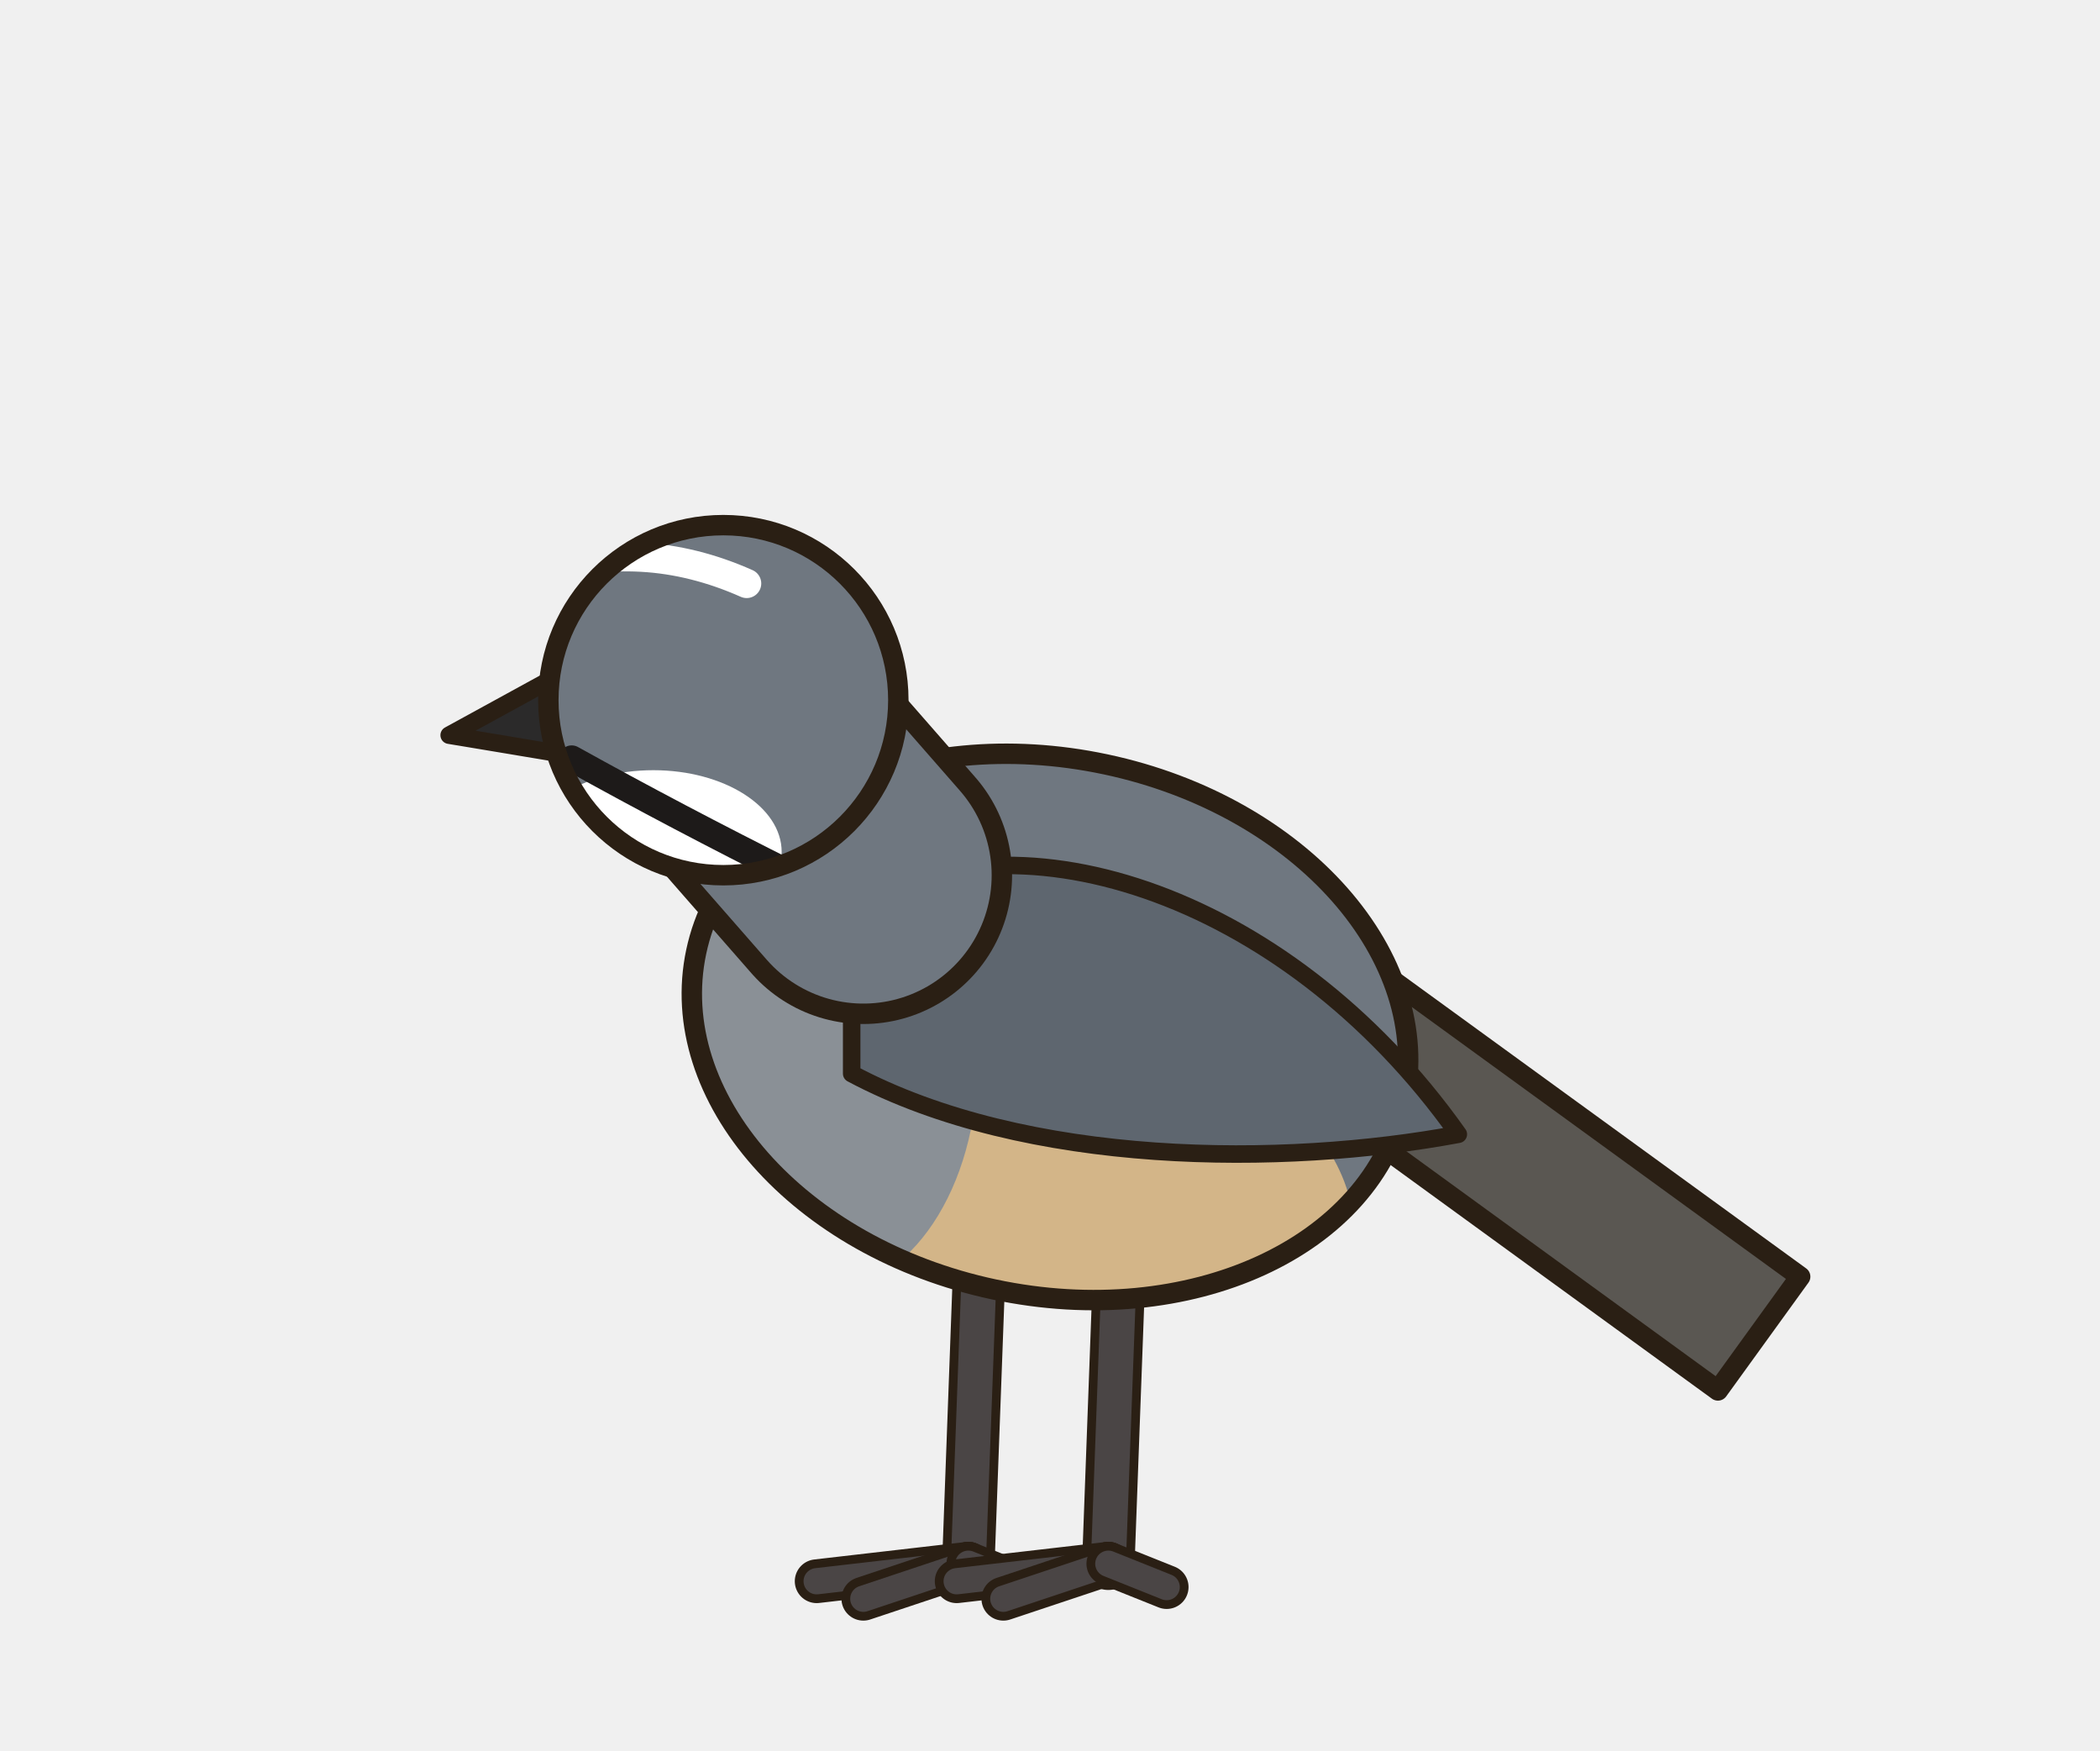
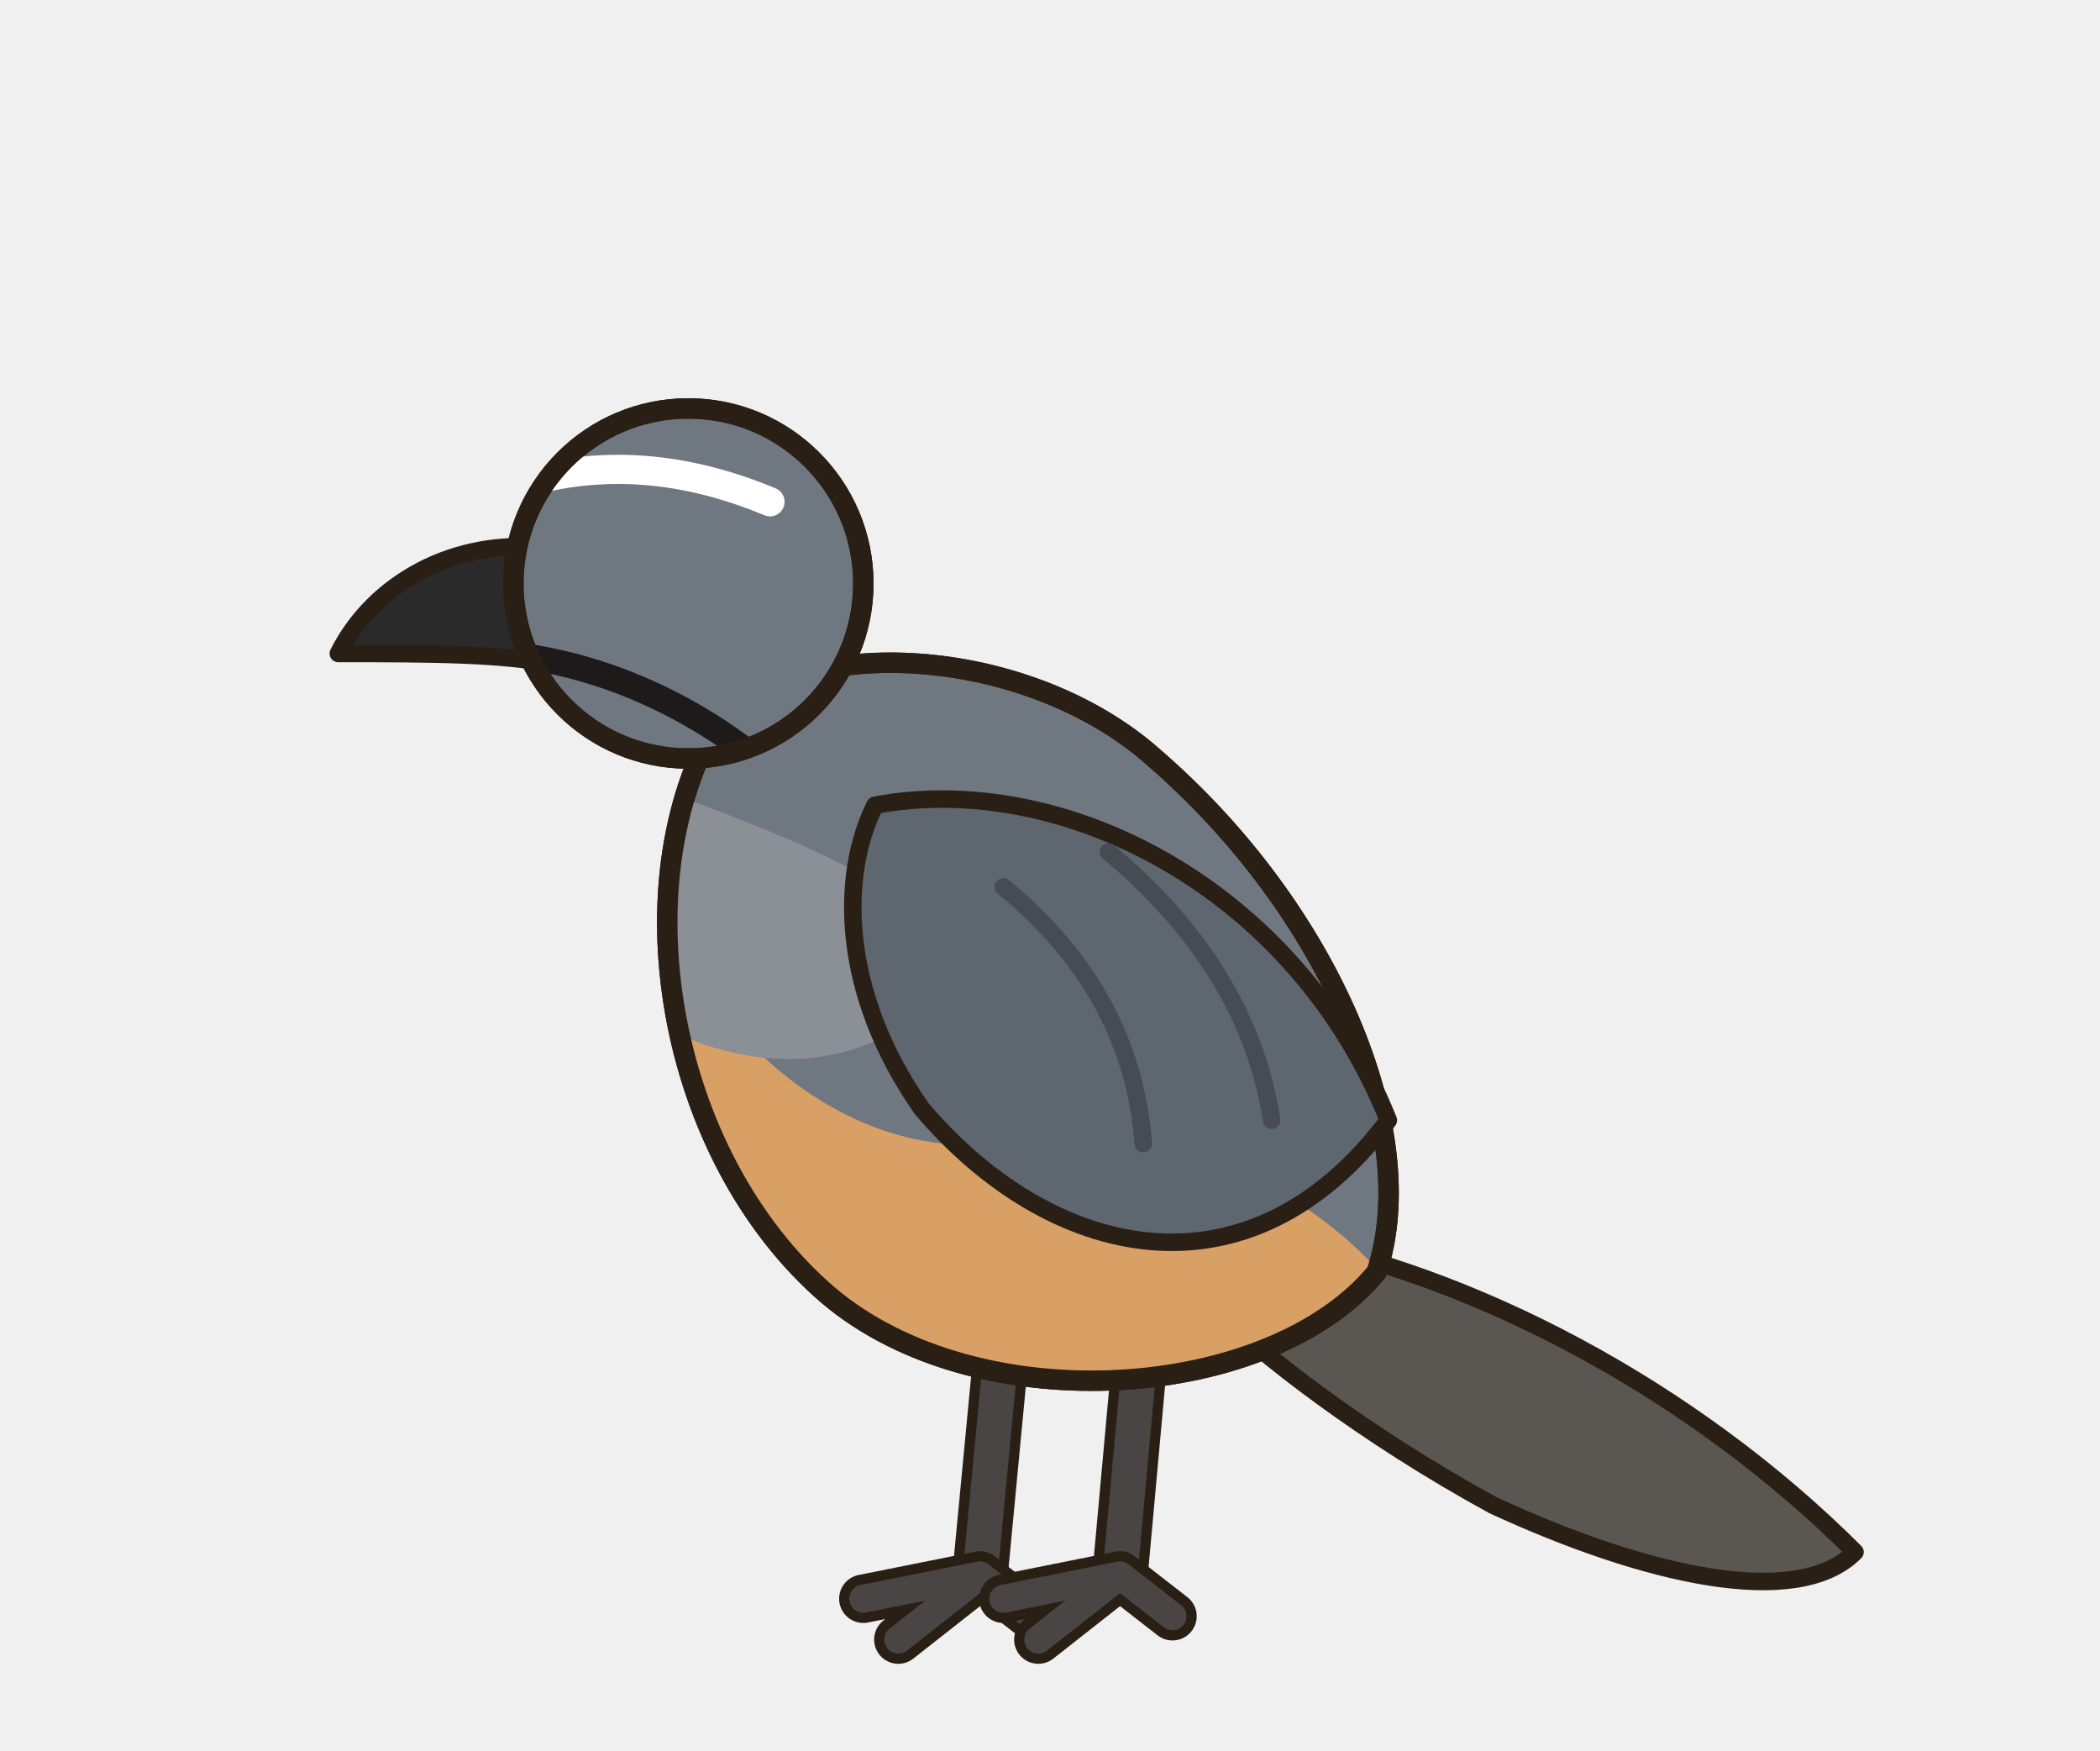
<svg xmlns="http://www.w3.org/2000/svg" role="img" aria-label="Pepitero Gris" viewBox="-20 0 360 300" width="360" height="300" style="overflow:visible">
-   <style>#m-root{transform-box:view-box;transform-origin:150px 272px;animation:br 3.6s ease-in-out infinite}@keyframes br{0%,100%{transform:scale(1,1)}50%{transform:scale(1,1.012)}}#m-head{transform-box:view-box;transform-origin:128px 150px;animation:hb 4.6s ease-in-out infinite}@keyframes hb{0%,100%{transform:rotate(0)}22%{transform:rotate(-7.0deg)}45%{transform:rotate(4.0deg) translateY(1px)}62%{transform:rotate(-3.0deg)}80%{transform:rotate(6.0deg)}}#m-tail{transform-box:view-box;transform-origin:212px 178px;animation:tl 3.1s ease-in-out infinite}@keyframes tl{0%,66%,100%{transform:rotate(0)}74%{transform:rotate(-11.0deg)}84%{transform:rotate(4.0deg)}92%{transform:rotate(-3.0deg)}}#m-lid{transform-box:fill-box;transform-origin:center;animation:bl 4.4s infinite}@keyframes bl{0%,92%,100%{transform:scaleY(0)}95%{transform:scaleY(1)}}@media (prefers-reduced-motion:reduce){*{animation:none!important}}</style>
+   <style>#m-root{transform-box:view-box;transform-origin:150px 275px;animation:br 3.6s ease-in-out infinite}@keyframes br{0%,100%{transform:scale(1,1)}50%{transform:scale(1,1.012)}}#m-head{transform-box:view-box;transform-origin:124px 132px;animation:hb 4.6s ease-in-out infinite}@keyframes hb{0%,100%{transform:rotate(0)}22%{transform:rotate(-7.0deg)}45%{transform:rotate(4.0deg) translateY(1px)}62%{transform:rotate(-3.0deg)}80%{transform:rotate(6.0deg)}}#m-tail{transform-box:view-box;transform-origin:200px 216px;animation:tl 3.1s ease-in-out infinite}@keyframes tl{0%,66%,100%{transform:rotate(0)}74%{transform:rotate(-9.9deg)}84%{transform:rotate(4.4deg)}92%{transform:rotate(-3.3deg)}}.lid{transform-box:fill-box;transform-origin:center;animation:bl 4.4s infinite}@keyframes bl{0%,92%,100%{transform:scaleY(0)}95%{transform:scaleY(1)}}@media (prefers-reduced-motion:reduce){*{animation:none!important}}</style>
  <g id="m-root">
+     <path d="M152 228 L148 270" stroke="#2a1f14" stroke-width="9.5" stroke-linecap="round" />
+     <path d="M152 228 L148 270" stroke="#4a4545" stroke-width="6" stroke-linecap="round" />
+     <path d="M148 270 L128 274M148 270 L134 281M148 270 L157 277" stroke="#2a1f14" stroke-width="8.3" stroke-linecap="round" />
+     <path d="M148 270 L128 274M148 270 L134 281M148 270 L157 277" stroke="#4a4545" stroke-width="4.8" stroke-linecap="round" />
+     <path d="M176 226 L172 270" stroke="#2a1f14" stroke-width="9.5" stroke-linecap="round" />
+     <path d="M176 226 L172 270" stroke="#4a4545" stroke-width="6" stroke-linecap="round" />
+     <path d="M172 270 L152 274M172 270 L158 281M172 270 L181 277" stroke="#2a1f14" stroke-width="8.3" stroke-linecap="round" />
+     <path d="M172 270 L152 274M172 270 L158 281M172 270 L181 277" stroke="#4a4545" stroke-width="4.8" stroke-linecap="round" />
    <g id="m-tail">
-       <path d="M204.9 187.7 L274.5 238.3 L288.6 218.8 L219.1 168.3 Z" fill="#5a5752" stroke="#2a1f14" stroke-width="3.5" stroke-linejoin="round" />
+       <path d="M198 212 C232 218 270 238 298 266 C288 276 262 270 236 258 C214 246 196 232 188 224 Z" fill="#5a5752" stroke="#2a1f14" stroke-width="3" stroke-linejoin="round" stroke-linecap="round" />
    </g>
-     <g id="m-legs">
-       <path d="M148 214 L146 268" stroke="#2a1f14" stroke-width="9" stroke-linecap="round" />
-       <path d="M148 214 L146 268" stroke="#4a4545" stroke-width="6" stroke-linecap="round" />
-       <path d="M146 268 L120.0 271.0" stroke="#2a1f14" stroke-width="7.5" stroke-linecap="round" />
-       <path d="M146 268 L120.0 271.0" stroke="#4a4545" stroke-width="4.5" stroke-linecap="round" />
-       <path d="M146 268 L128.0 274.0" stroke="#2a1f14" stroke-width="7.5" stroke-linecap="round" />
-       <path d="M146 268 L128.0 274.0" stroke="#4a4545" stroke-width="4.5" stroke-linecap="round" />
-       <path d="M146 268 L156.0 272.0" stroke="#2a1f14" stroke-width="7.5" stroke-linecap="round" />
-       <path d="M146 268 L156.0 272.0" stroke="#4a4545" stroke-width="4.5" stroke-linecap="round" />
-       <path d="M172 214 L170 268" stroke="#2a1f14" stroke-width="9" stroke-linecap="round" />
-       <path d="M172 214 L170 268" stroke="#4a4545" stroke-width="6" stroke-linecap="round" />
-       <path d="M170 268 L144.0 271.0" stroke="#2a1f14" stroke-width="7.5" stroke-linecap="round" />
-       <path d="M170 268 L144.0 271.0" stroke="#4a4545" stroke-width="4.5" stroke-linecap="round" />
-       <path d="M170 268 L152.0 274.0" stroke="#2a1f14" stroke-width="7.5" stroke-linecap="round" />
-       <path d="M170 268 L152.0 274.0" stroke="#4a4545" stroke-width="4.5" stroke-linecap="round" />
-       <path d="M170 268 L180.0 272.0" stroke="#2a1f14" stroke-width="7.5" stroke-linecap="round" />
-       <path d="M170 268 L180.0 272.0" stroke="#4a4545" stroke-width="4.5" stroke-linecap="round" />
+     <path d="M104 122 C86 150 94 198 122 222 C148 244 198 240 216 218 C224 194 208 156 178 130 C158 112 122 108 104 122 Z" fill="#6f7780" stroke="#2a1f14" stroke-width="3.5" stroke-linejoin="round" stroke-linecap="round" />
+     <clipPath id="cc">
+       <path d="M104 122 C86 150 94 198 122 222 C148 244 198 240 216 218 C224 194 208 156 178 130 C158 112 122 108 104 122 Z" />
+     </clipPath>
+     <g clip-path="url(#cc)">
+       <path d="M92 156 C110 190 140 206 170 190 C196 200 220 214 224 232 L224 280 L90 280 Z" fill="#d9a066" />
+       <path d="M84 132 C112 142 134 150 146 164 C134 184 108 188 84 170 Z" fill="#8a9096" />
    </g>
-     <ellipse id="m-body" cx="160" cy="176" rx="62" ry="46" transform="rotate(12 160 176)" fill="#6f7780" />
-     <clipPath id="bc">
-       <ellipse cx="160" cy="176" rx="62" ry="46" transform="rotate(12 160 176)" />
-     </clipPath>
-     <g clip-path="url(#bc)">
-       <ellipse cx="144" cy="211.88" rx="68.2" ry="41.4" fill="#d3b588" />
-       <ellipse cx="121.56" cy="182" rx="26.04" ry="39.1" fill="#8a9096" />
-     </g>
-     <ellipse cx="160" cy="176" rx="62" ry="46" transform="rotate(12 160 176)" fill="none" stroke="#2a1f14" stroke-width="3.5" />
-     <g id="m-wing">
-       <path d="M126 156 C152 138 200 152 230 194.4 C200 200 156 200 126 184 Z" fill="#5e666f" stroke="#2a1f14" stroke-width="3" stroke-linejoin="round" />
-     </g>
+     <path d="M104 122 C86 150 94 198 122 222 C148 244 198 240 216 218 C224 194 208 156 178 130 C158 112 122 108 104 122 Z" fill="none" stroke="#2a1f14" stroke-width="3.5" stroke-linejoin="round" />
+     <path d="M130 138 C162 132 202 152 218 192 C194 224 160 216 138 190 C124 170 124 150 130 138 Z" fill="#5e666f" stroke="#2a1f14" stroke-width="3" stroke-linejoin="round" stroke-linecap="round" />
+     <path d="M152 152 q22 18 24 44 M170 146 q24 20 28 46" stroke="#454c54" stroke-width="3" fill="none" stroke-linecap="round" />
    <g id="m-head">
-       <path d="M128 150 L114 134" stroke="#2a1f14" stroke-width="51" stroke-linecap="round" />
-       <path d="M128 150 L114 134" stroke="#6f7780" stroke-width="44" stroke-linecap="round" />
-       <path d="M78.0 114.5 L57.0 126.0 L78.0 129.5 Z" fill="#2b2a2a" stroke="#2a1f14" stroke-width="3" stroke-linejoin="round" />
-       <circle cx="104" cy="120" r="30" fill="#6f7780" />
+       <path d="M74 94 C58 92 44 100 38 112 C54 112 66 112 76 114 Z" fill="#2b2a2a" stroke="#2a1f14" stroke-width="3" stroke-linejoin="round" stroke-linecap="round" />
+       <ellipse cx="98" cy="100" rx="30" ry="30" fill="#6f7780" stroke="#2a1f14" stroke-width="3.5" stroke-linejoin="round" stroke-linecap="round" />
      <clipPath id="hc">
-         <circle cx="104" cy="120" r="30" />
+         <ellipse cx="98" cy="100" rx="30" ry="30" />
      </clipPath>
      <g clip-path="url(#hc)">
-         <path d="M72 98 Q90 92 108 100" stroke="#fff" stroke-width="5" fill="none" stroke-linecap="round" />
-         <ellipse cx="92" cy="146" rx="22" ry="14" fill="#fff" />
-         <path d="M78 130 Q96 140 116 150" stroke="#1d1a19" stroke-width="4.5" fill="none" stroke-linecap="round" />
+         <path d="M62 124 C82 128 104 136 118 150 L62 150 Z" fill="#fff" />
+         <path d="M66 112 C88 114 108 126 120 140" stroke="#1d1a19" stroke-width="4.4" fill="none" stroke-linecap="round" />
+         <path d="M66 84 Q88 76 112 86" stroke="#fff" stroke-width="5" fill="none" stroke-linecap="round" />
      </g>
-       <circle cx="104" cy="120" r="30" fill="none" stroke="#2a1f14" stroke-width="3.5" />
-       <circle cx="95" cy="116" r="4.6" fill="#1b120c" />
-       <circle cx="93.5" cy="114.3" r="1.5" fill="#fff" />
-       <ellipse id="m-lid" cx="95" cy="116" rx="7.8" ry="7.8" fill="#6f7780" />
+       <ellipse cx="98" cy="100" rx="30" ry="30" fill="none" stroke="#2a1f14" stroke-width="3.5" />
+       <circle cx="86" cy="98" r="4.8" fill="#1b120c" />
+       <circle cx="84.6" cy="96.3" r="1.5" fill="#fff" />
+       <ellipse class="lid" cx="86" cy="98" rx="8.2" ry="8.2" fill="#6f7780" />
    </g>
  </g>
</svg>
